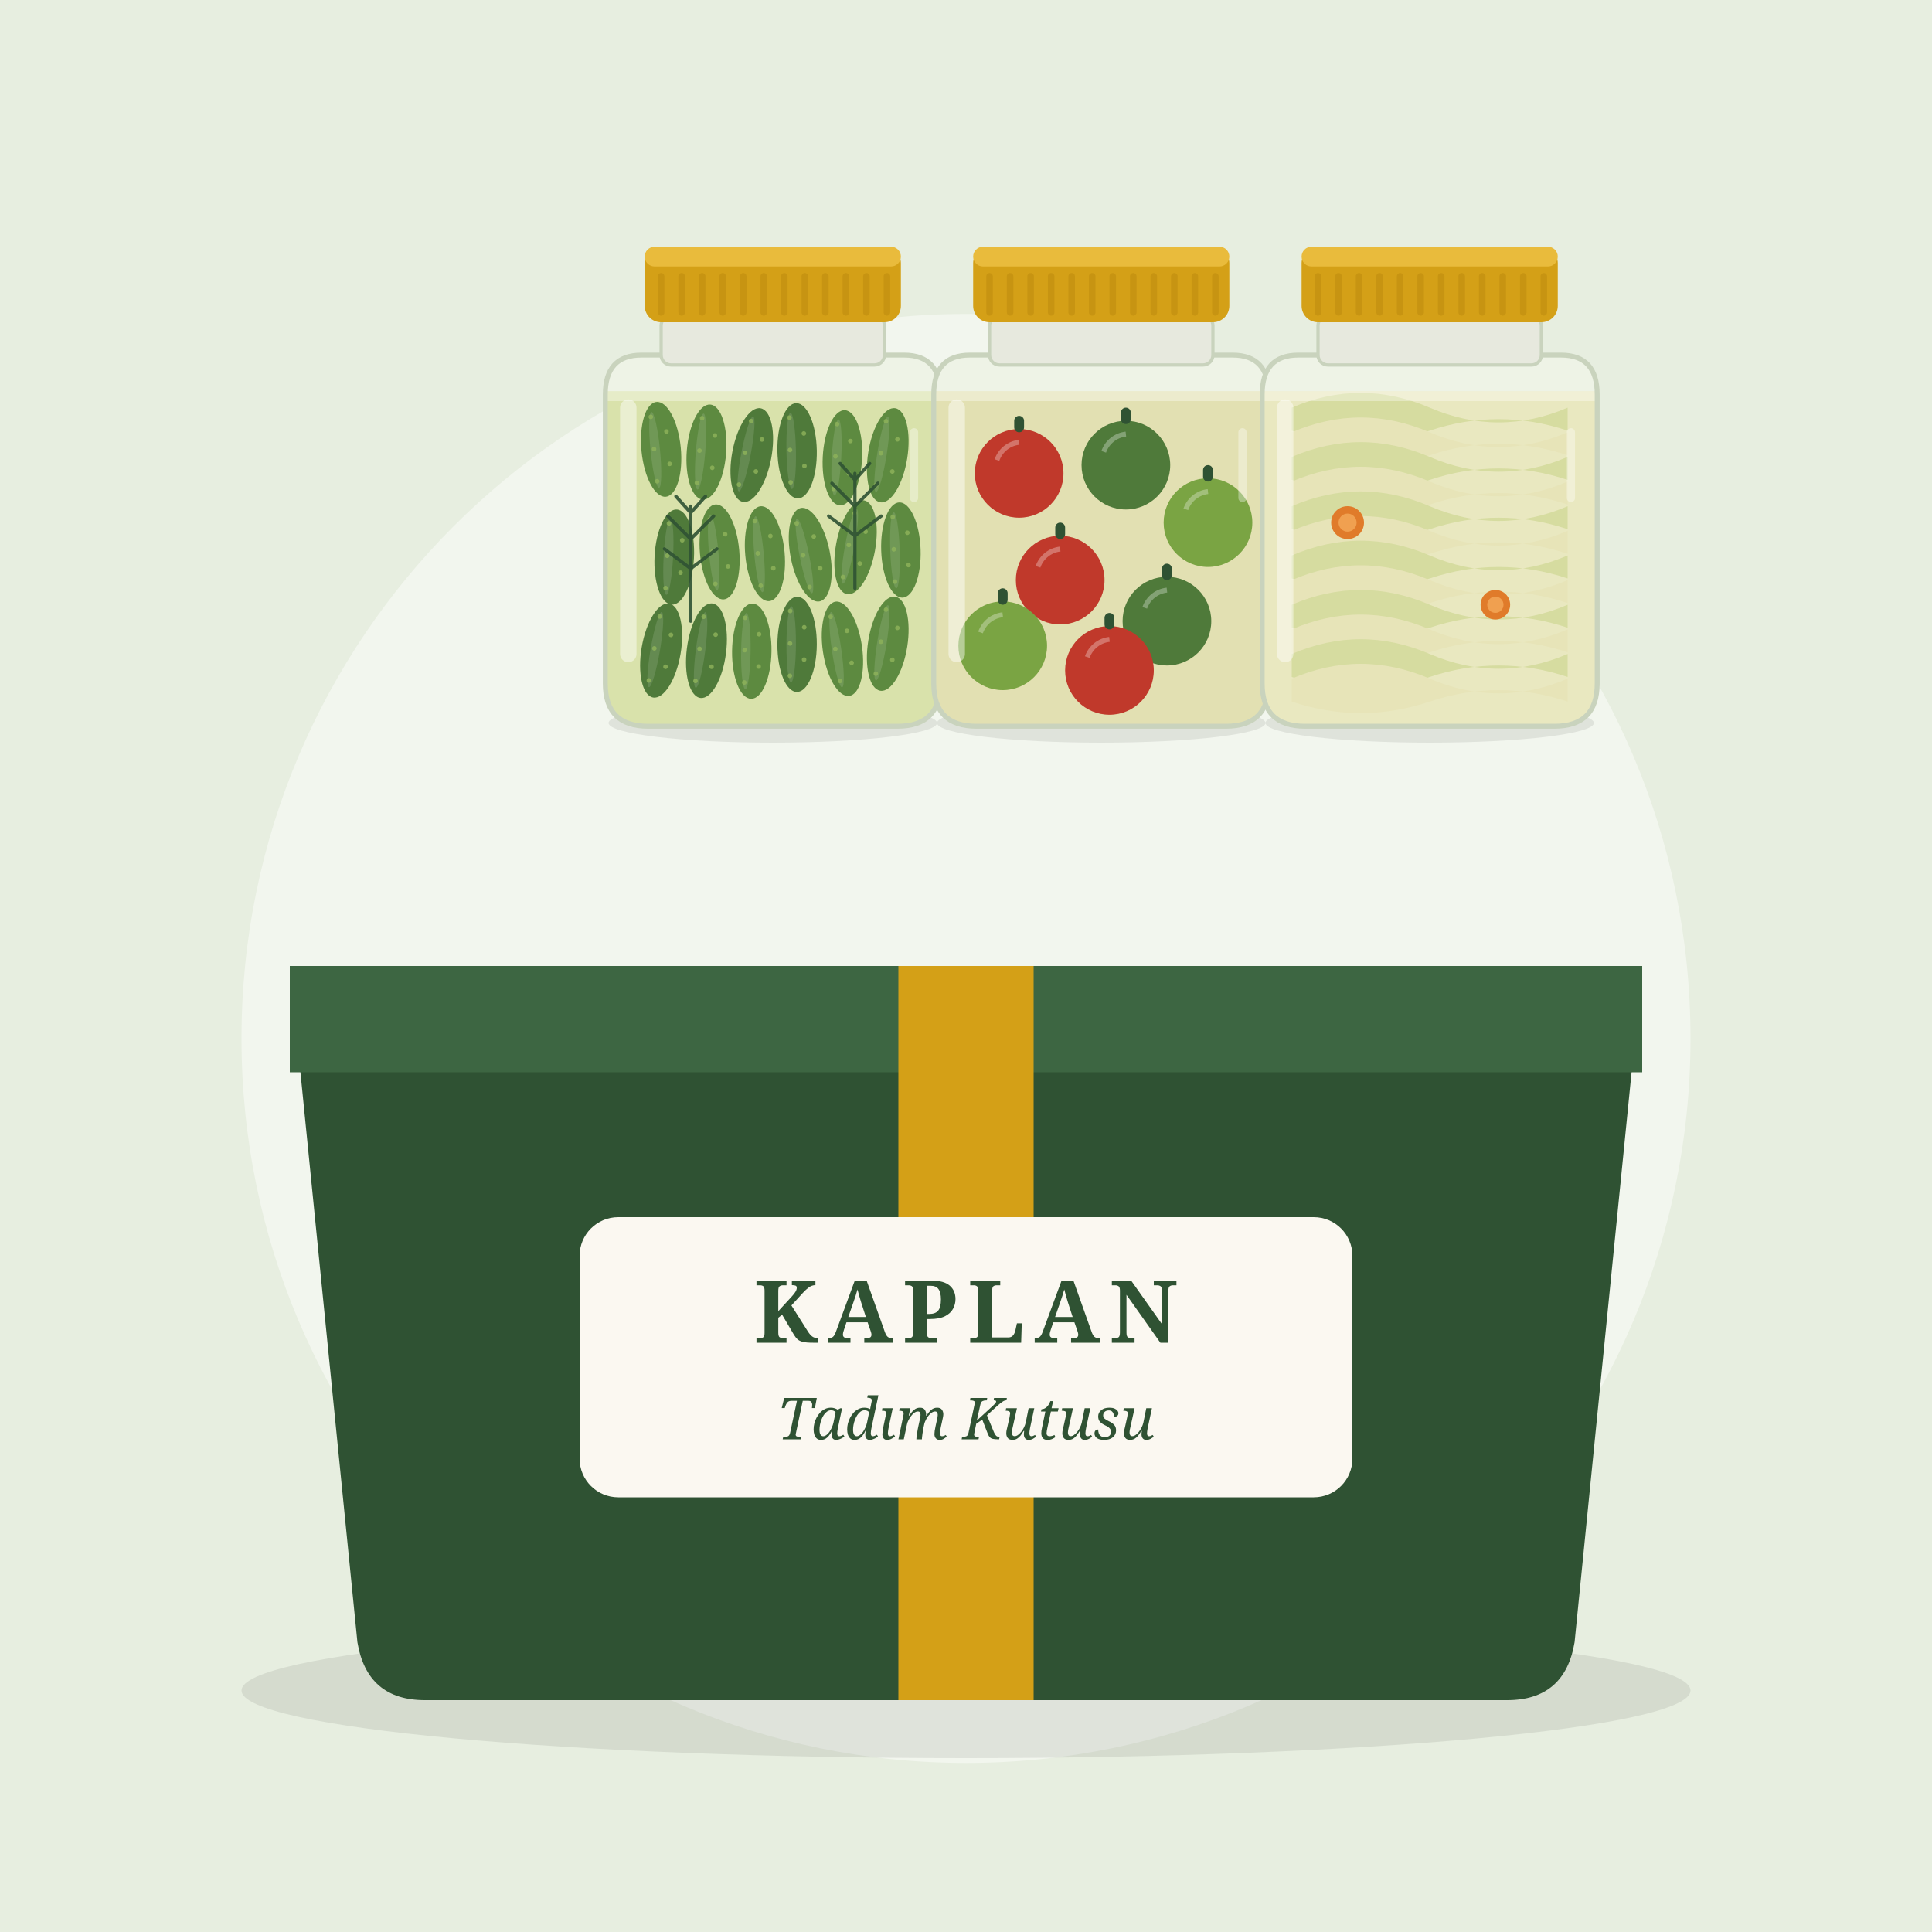
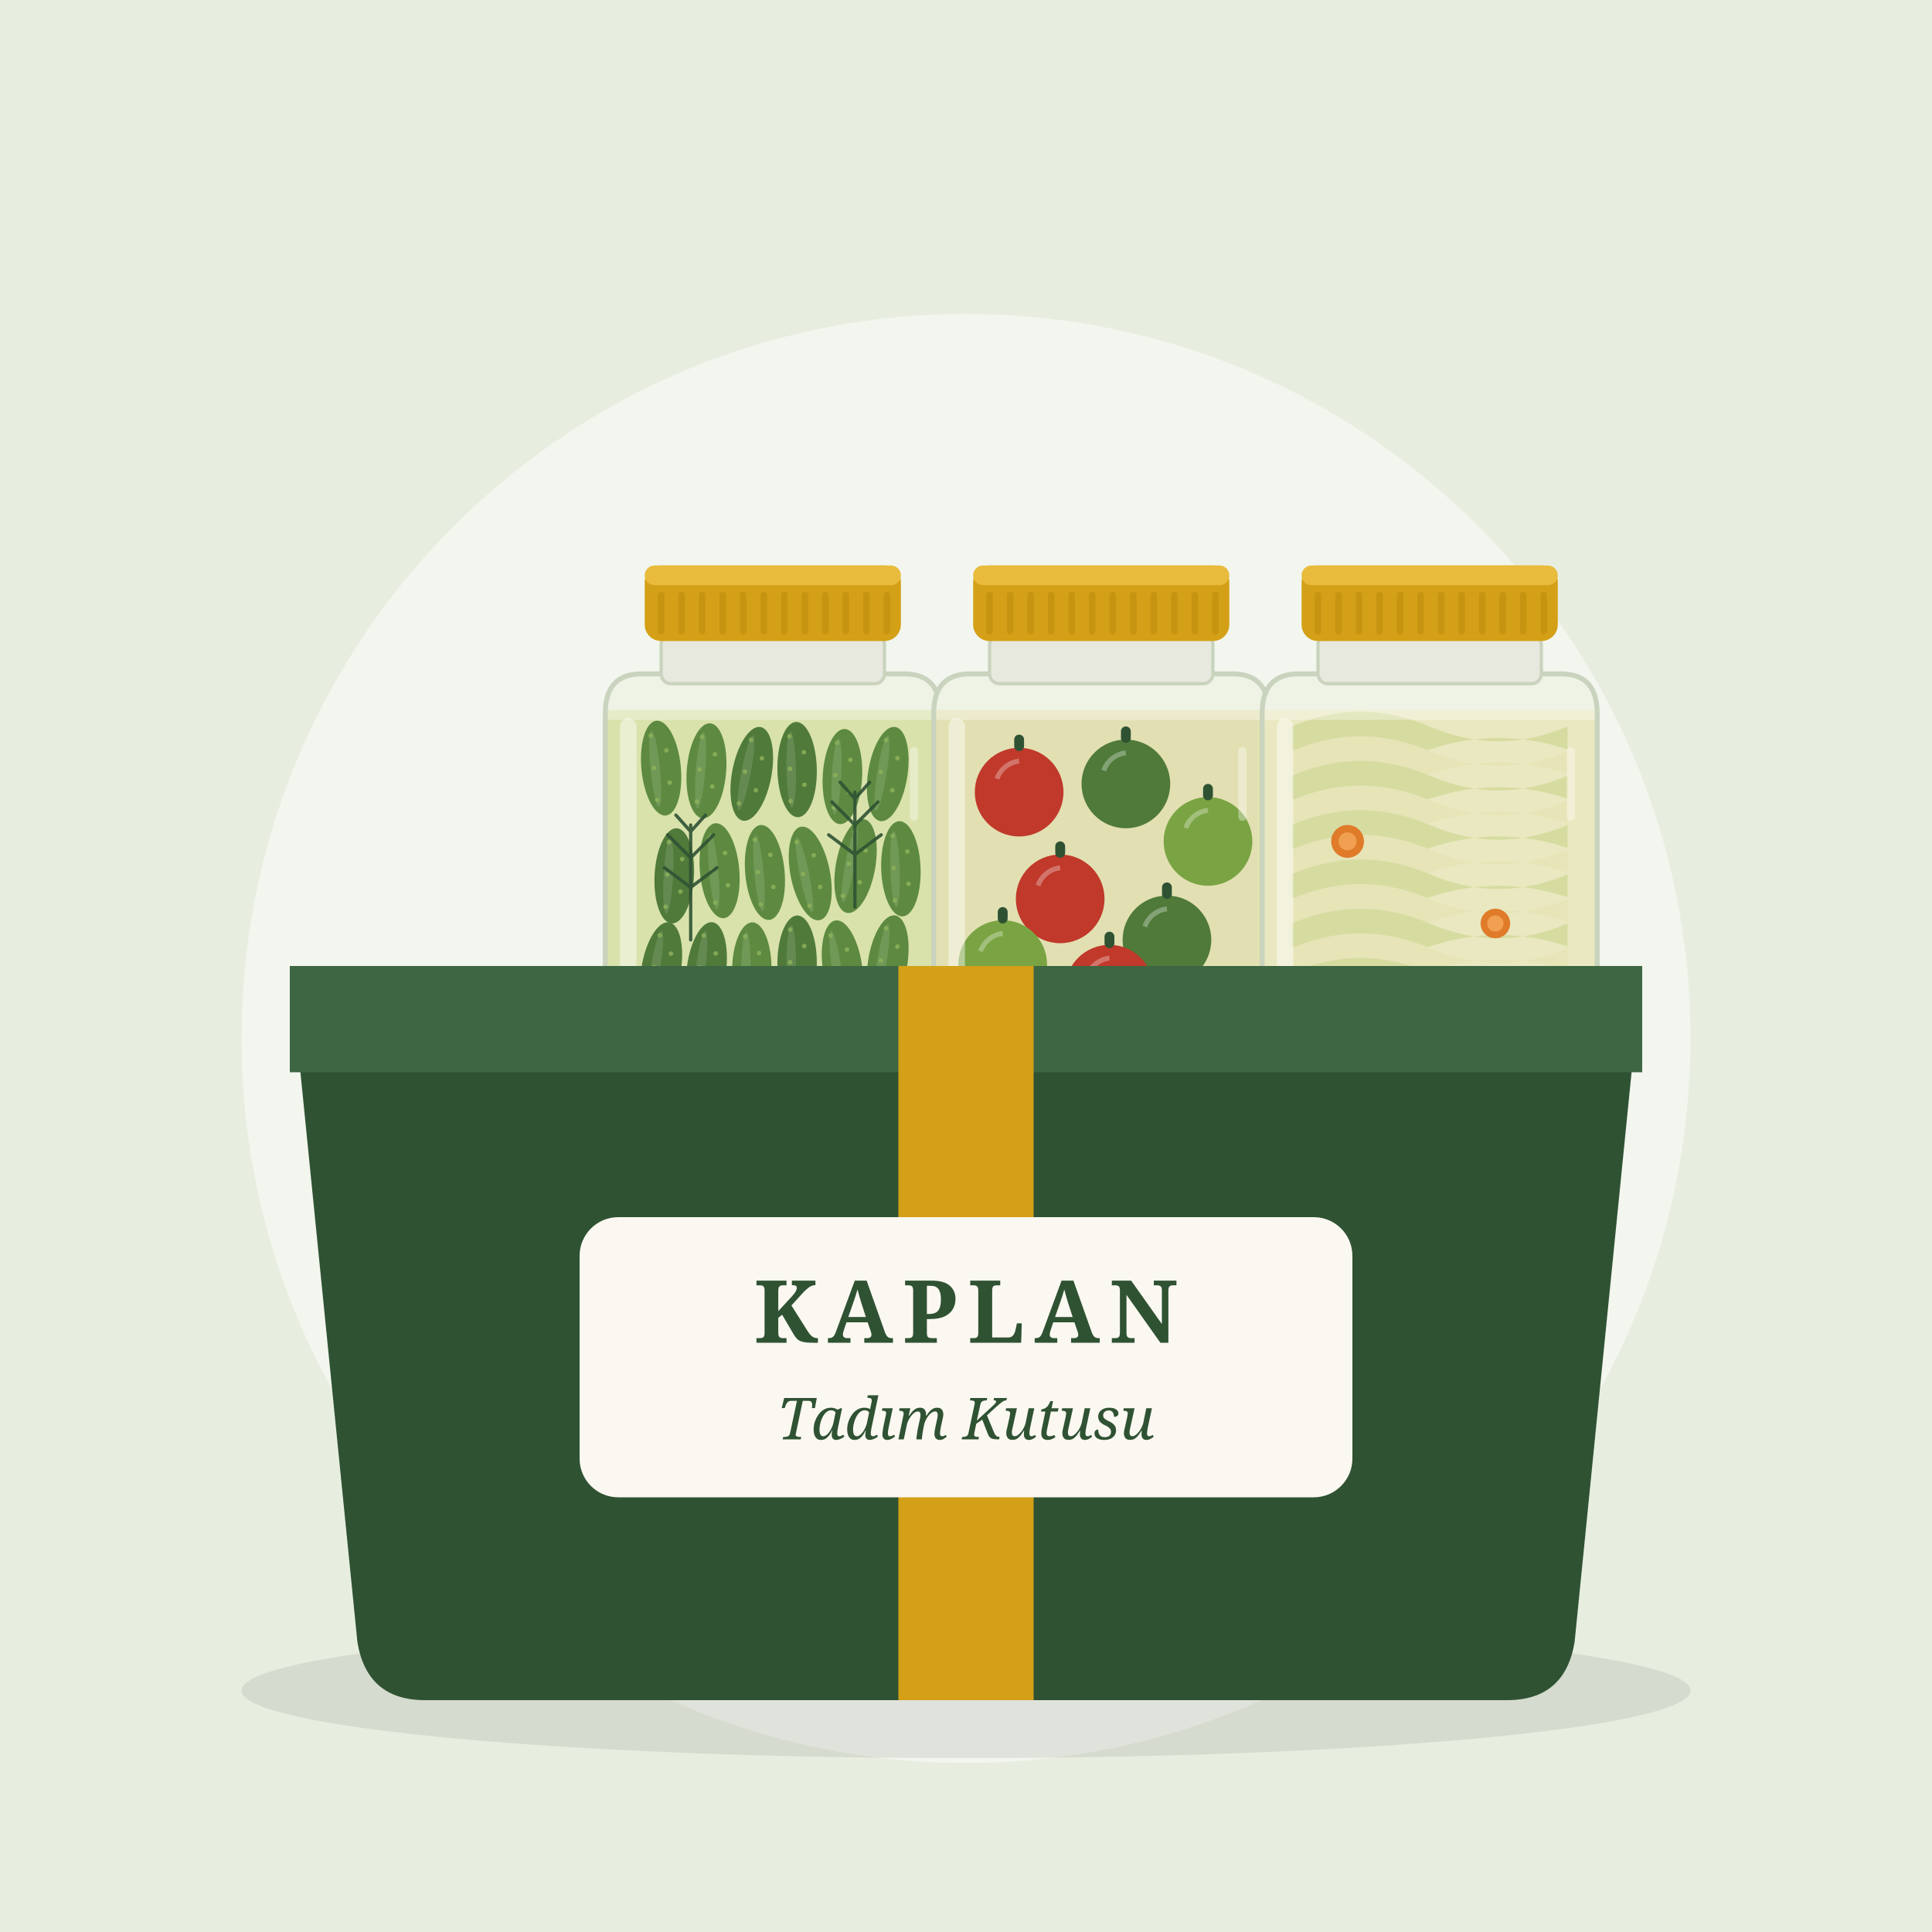
<svg xmlns="http://www.w3.org/2000/svg" viewBox="0 0 400 400" width="400" height="400">
  <rect width="400" height="400" fill="#e7eee0" />
  <circle cx="200" cy="215" r="150" fill="#fff" opacity=".45" />
  <g>
    <ellipse cx="200" cy="350" rx="150" ry="14" fill="#000" opacity=".08" />
-     <g transform="translate(92 30) scale(0.34)">
+     <g transform="translate(92 96) scale(0.34)">
      <g>
        <ellipse cx="200" cy="352" rx="100" ry="12" fill="#000" opacity=".08" />
        <clipPath id="jar-kornison-21">
          <path d="M120 128 h160 q22 0 22 24 v176 q0 26 -26 26 h-152 q-26 0 -26 -26 v-176 q0 -24 22 -24 z" />
        </clipPath>
        <path d="M120 128 h160 q22 0 22 24 v176 q0 26 -26 26 h-152 q-26 0 -26 -26 v-176 q0 -24 22 -24 z" fill="#eef3e6" />
        <g clip-path="url(#jar-kornison-21)">
          <rect x="96" y="150" width="208" height="210" fill="#c8d47a" opacity=".55" />
          <g transform="rotate(-5.675412 132 185.3888)">
            <ellipse cx="132" cy="185.389" rx="12" ry="29" fill="#5d8a40" />
            <ellipse cx="128.4" cy="185.389" rx="2.88" ry="23.2" fill="#fff" opacity=".12" />
            <circle cx="127.7" cy="165.1" r="1.4" fill="#8fb35a" opacity=".8" />
            <circle cx="136.3" cy="174.9" r="1.4" fill="#8fb35a" opacity=".8" />
            <circle cx="127.7" cy="184.8" r="1.4" fill="#8fb35a" opacity=".8" />
            <circle cx="136.3" cy="194.7" r="1.4" fill="#8fb35a" opacity=".8" />
            <circle cx="127.7" cy="204.5" r="1.4" fill="#8fb35a" opacity=".8" />
          </g>
          <g transform="rotate(4.576749 159.6 187.0346)">
            <ellipse cx="159.6" cy="187.035" rx="12" ry="29" fill="#5d8a40" />
            <ellipse cx="156" cy="187.035" rx="2.88" ry="23.2" fill="#fff" opacity=".12" />
            <circle cx="155.3" cy="166.7" r="1.4" fill="#8fb35a" opacity=".8" />
            <circle cx="163.9" cy="176.6" r="1.4" fill="#8fb35a" opacity=".8" />
            <circle cx="155.3" cy="186.5" r="1.4" fill="#8fb35a" opacity=".8" />
            <circle cx="163.9" cy="196.3" r="1.4" fill="#8fb35a" opacity=".8" />
            <circle cx="155.3" cy="206.2" r="1.4" fill="#8fb35a" opacity=".8" />
          </g>
          <g transform="rotate(10.77335 187.2 188.8841)">
            <ellipse cx="187.2" cy="188.884" rx="12" ry="29" fill="#4f7a3a" />
            <ellipse cx="183.6" cy="188.884" rx="2.88" ry="23.2" fill="#fff" opacity=".12" />
            <circle cx="182.9" cy="168.6" r="1.4" fill="#8fb35a" opacity=".8" />
            <circle cx="191.5" cy="178.4" r="1.4" fill="#8fb35a" opacity=".8" />
            <circle cx="182.9" cy="188.3" r="1.4" fill="#8fb35a" opacity=".8" />
            <circle cx="191.5" cy="198.2" r="1.4" fill="#8fb35a" opacity=".8" />
            <circle cx="182.9" cy="208.0" r="1.4" fill="#8fb35a" opacity=".8" />
          </g>
          <g transform="rotate(-1.085597 214.8 186.2706)">
            <ellipse cx="214.8" cy="186.271" rx="12" ry="29" fill="#4f7a3a" />
            <ellipse cx="211.2" cy="186.271" rx="2.88" ry="23.2" fill="#fff" opacity=".12" />
            <circle cx="210.5" cy="166.0" r="1.4" fill="#8fb35a" opacity=".8" />
            <circle cx="219.1" cy="175.8" r="1.4" fill="#8fb35a" opacity=".8" />
            <circle cx="210.5" cy="185.7" r="1.4" fill="#8fb35a" opacity=".8" />
            <circle cx="219.1" cy="195.6" r="1.4" fill="#8fb35a" opacity=".8" />
            <circle cx="210.5" cy="205.4" r="1.4" fill="#8fb35a" opacity=".8" />
          </g>
          <g transform="rotate(2.999897 242.4 190.5275)">
            <ellipse cx="242.4" cy="190.528" rx="12" ry="29" fill="#5d8a40" />
            <ellipse cx="238.8" cy="190.528" rx="2.88" ry="23.2" fill="#fff" opacity=".12" />
            <circle cx="238.1" cy="170.2" r="1.4" fill="#8fb35a" opacity=".8" />
            <circle cx="246.7" cy="180.1" r="1.4" fill="#8fb35a" opacity=".8" />
            <circle cx="238.1" cy="189.9" r="1.4" fill="#8fb35a" opacity=".8" />
            <circle cx="246.7" cy="199.8" r="1.4" fill="#8fb35a" opacity=".8" />
            <circle cx="238.1" cy="209.7" r="1.4" fill="#8fb35a" opacity=".8" />
          </g>
          <g transform="rotate(9.029835 270 188.9881)">
            <ellipse cx="270" cy="188.988" rx="12" ry="29" fill="#5d8a40" />
            <ellipse cx="266.4" cy="188.988" rx="2.88" ry="23.2" fill="#fff" opacity=".12" />
            <circle cx="265.7" cy="168.7" r="1.4" fill="#8fb35a" opacity=".8" />
            <circle cx="274.3" cy="178.5" r="1.4" fill="#8fb35a" opacity=".8" />
            <circle cx="265.7" cy="188.4" r="1.4" fill="#8fb35a" opacity=".8" />
            <circle cx="274.3" cy="198.3" r="1.4" fill="#8fb35a" opacity=".8" />
            <circle cx="265.7" cy="208.1" r="1.4" fill="#8fb35a" opacity=".8" />
          </g>
          <g transform="rotate(3.004218 140 250.9857)">
            <ellipse cx="140" cy="250.986" rx="12" ry="29" fill="#4f7a3a" />
            <ellipse cx="136.4" cy="250.986" rx="2.88" ry="23.2" fill="#fff" opacity=".12" />
            <circle cx="135.7" cy="230.7" r="1.4" fill="#8fb35a" opacity=".8" />
            <circle cx="144.3" cy="240.5" r="1.4" fill="#8fb35a" opacity=".8" />
            <circle cx="135.7" cy="250.4" r="1.4" fill="#8fb35a" opacity=".8" />
            <circle cx="144.3" cy="260.3" r="1.4" fill="#8fb35a" opacity=".8" />
            <circle cx="135.7" cy="270.1" r="1.4" fill="#8fb35a" opacity=".8" />
          </g>
          <g transform="rotate(-5.076955 167.6 247.8537)">
            <ellipse cx="167.6" cy="247.854" rx="12" ry="29" fill="#5d8a40" />
            <ellipse cx="164" cy="247.854" rx="2.88" ry="23.2" fill="#fff" opacity=".12" />
            <circle cx="163.3" cy="227.6" r="1.4" fill="#8fb35a" opacity=".8" />
            <circle cx="171.9" cy="237.4" r="1.4" fill="#8fb35a" opacity=".8" />
            <circle cx="163.3" cy="247.3" r="1.4" fill="#8fb35a" opacity=".8" />
            <circle cx="171.9" cy="257.1" r="1.4" fill="#8fb35a" opacity=".8" />
            <circle cx="163.3" cy="267.0" r="1.4" fill="#8fb35a" opacity=".8" />
          </g>
          <g transform="rotate(-5.213683 195.2 248.9254)">
            <ellipse cx="195.2" cy="248.925" rx="12" ry="29" fill="#5d8a40" />
            <ellipse cx="191.6" cy="248.925" rx="2.88" ry="23.2" fill="#fff" opacity=".12" />
            <circle cx="190.9" cy="228.6" r="1.4" fill="#8fb35a" opacity=".8" />
            <circle cx="199.5" cy="238.5" r="1.4" fill="#8fb35a" opacity=".8" />
            <circle cx="190.9" cy="248.3" r="1.4" fill="#8fb35a" opacity=".8" />
            <circle cx="199.5" cy="258.2" r="1.4" fill="#8fb35a" opacity=".8" />
            <circle cx="190.9" cy="268.1" r="1.4" fill="#8fb35a" opacity=".8" />
          </g>
          <g transform="rotate(-11.40597 222.8 249.5342)">
            <ellipse cx="222.8" cy="249.534" rx="12" ry="29" fill="#5d8a40" />
            <ellipse cx="219.2" cy="249.534" rx="2.88" ry="23.2" fill="#fff" opacity=".12" />
            <circle cx="218.5" cy="229.2" r="1.4" fill="#8fb35a" opacity=".8" />
            <circle cx="227.1" cy="239.1" r="1.4" fill="#8fb35a" opacity=".8" />
            <circle cx="218.5" cy="249.0" r="1.4" fill="#8fb35a" opacity=".8" />
            <circle cx="227.1" cy="258.8" r="1.4" fill="#8fb35a" opacity=".8" />
            <circle cx="218.5" cy="268.7" r="1.4" fill="#8fb35a" opacity=".8" />
          </g>
          <g transform="rotate(10.34619 250.4 245.0133)">
            <ellipse cx="250.4" cy="245.013" rx="12" ry="29" fill="#5d8a40" />
            <ellipse cx="246.8" cy="245.013" rx="2.88" ry="23.2" fill="#fff" opacity=".12" />
            <circle cx="246.1" cy="224.7" r="1.4" fill="#8fb35a" opacity=".8" />
            <circle cx="254.7" cy="234.6" r="1.4" fill="#8fb35a" opacity=".8" />
            <circle cx="246.1" cy="244.4" r="1.4" fill="#8fb35a" opacity=".8" />
            <circle cx="254.7" cy="254.3" r="1.4" fill="#8fb35a" opacity=".8" />
            <circle cx="246.1" cy="264.2" r="1.4" fill="#8fb35a" opacity=".8" />
          </g>
          <g transform="rotate(-1.957202 278 246.6961)">
            <ellipse cx="278" cy="246.696" rx="12" ry="29" fill="#5d8a40" />
            <ellipse cx="274.4" cy="246.696" rx="2.88" ry="23.2" fill="#fff" opacity=".12" />
            <circle cx="273.7" cy="226.4" r="1.4" fill="#8fb35a" opacity=".8" />
            <circle cx="282.3" cy="236.3" r="1.4" fill="#8fb35a" opacity=".8" />
            <circle cx="273.7" cy="246.1" r="1.4" fill="#8fb35a" opacity=".8" />
            <circle cx="282.3" cy="256.0" r="1.4" fill="#8fb35a" opacity=".8" />
            <circle cx="273.7" cy="265.8" r="1.4" fill="#8fb35a" opacity=".8" />
          </g>
          <g transform="rotate(9.683848 132 307.916)">
            <ellipse cx="132" cy="307.916" rx="12" ry="29" fill="#4f7a3a" />
            <ellipse cx="128.4" cy="307.916" rx="2.88" ry="23.2" fill="#fff" opacity=".12" />
            <circle cx="127.7" cy="287.6" r="1.4" fill="#8fb35a" opacity=".8" />
            <circle cx="136.3" cy="297.5" r="1.4" fill="#8fb35a" opacity=".8" />
            <circle cx="127.7" cy="307.3" r="1.4" fill="#8fb35a" opacity=".8" />
            <circle cx="136.3" cy="317.2" r="1.4" fill="#8fb35a" opacity=".8" />
            <circle cx="127.7" cy="327.1" r="1.4" fill="#8fb35a" opacity=".8" />
          </g>
          <g transform="rotate(7.269342 159.6 308.0062)">
            <ellipse cx="159.6" cy="308.006" rx="12" ry="29" fill="#4f7a3a" />
            <ellipse cx="156" cy="308.006" rx="2.88" ry="23.2" fill="#fff" opacity=".12" />
            <circle cx="155.3" cy="287.7" r="1.4" fill="#8fb35a" opacity=".8" />
            <circle cx="163.9" cy="297.6" r="1.4" fill="#8fb35a" opacity=".8" />
            <circle cx="155.3" cy="307.4" r="1.4" fill="#8fb35a" opacity=".8" />
            <circle cx="163.9" cy="317.3" r="1.4" fill="#8fb35a" opacity=".8" />
            <circle cx="155.3" cy="327.1" r="1.4" fill="#8fb35a" opacity=".8" />
          </g>
          <g transform="rotate(0.7992798 187.2 308.3001)">
            <ellipse cx="187.2" cy="308.3" rx="12" ry="29" fill="#5d8a40" />
            <ellipse cx="183.6" cy="308.3" rx="2.88" ry="23.2" fill="#fff" opacity=".12" />
            <circle cx="182.9" cy="288.0" r="1.4" fill="#8fb35a" opacity=".8" />
            <circle cx="191.5" cy="297.9" r="1.4" fill="#8fb35a" opacity=".8" />
            <circle cx="182.9" cy="307.7" r="1.4" fill="#8fb35a" opacity=".8" />
            <circle cx="191.5" cy="317.6" r="1.4" fill="#8fb35a" opacity=".8" />
            <circle cx="182.9" cy="327.4" r="1.4" fill="#8fb35a" opacity=".8" />
          </g>
          <g transform="rotate(0.2736626 214.8 304.1311)">
            <ellipse cx="214.8" cy="304.131" rx="12" ry="29" fill="#4f7a3a" />
            <ellipse cx="211.2" cy="304.131" rx="2.88" ry="23.2" fill="#fff" opacity=".12" />
            <circle cx="210.5" cy="283.8" r="1.4" fill="#8fb35a" opacity=".8" />
            <circle cx="219.1" cy="293.7" r="1.4" fill="#8fb35a" opacity=".8" />
            <circle cx="210.5" cy="303.6" r="1.4" fill="#8fb35a" opacity=".8" />
            <circle cx="219.1" cy="313.4" r="1.4" fill="#8fb35a" opacity=".8" />
            <circle cx="210.5" cy="323.3" r="1.4" fill="#8fb35a" opacity=".8" />
          </g>
          <g transform="rotate(-8.30751 242.4 306.8324)">
            <ellipse cx="242.4" cy="306.832" rx="12" ry="29" fill="#5d8a40" />
            <ellipse cx="238.8" cy="306.832" rx="2.88" ry="23.2" fill="#fff" opacity=".12" />
            <circle cx="238.1" cy="286.5" r="1.4" fill="#8fb35a" opacity=".8" />
            <circle cx="246.7" cy="296.4" r="1.4" fill="#8fb35a" opacity=".8" />
            <circle cx="238.1" cy="306.3" r="1.4" fill="#8fb35a" opacity=".8" />
            <circle cx="246.7" cy="316.1" r="1.4" fill="#8fb35a" opacity=".8" />
            <circle cx="238.1" cy="326.0" r="1.4" fill="#8fb35a" opacity=".8" />
          </g>
          <g transform="rotate(9.055761 270 303.7375)">
            <ellipse cx="270" cy="303.737" rx="12" ry="29" fill="#5d8a40" />
            <ellipse cx="266.4" cy="303.737" rx="2.88" ry="23.2" fill="#fff" opacity=".12" />
            <circle cx="265.7" cy="283.4" r="1.4" fill="#8fb35a" opacity=".8" />
            <circle cx="274.3" cy="293.3" r="1.4" fill="#8fb35a" opacity=".8" />
            <circle cx="265.7" cy="303.2" r="1.4" fill="#8fb35a" opacity=".8" />
            <circle cx="274.3" cy="313.0" r="1.4" fill="#8fb35a" opacity=".8" />
            <circle cx="265.7" cy="322.9" r="1.4" fill="#8fb35a" opacity=".8" />
          </g>
          <g stroke="#2f5233" stroke-width="2" fill="none" stroke-linecap="round" opacity=".9">
            <path d="M150 290 L 150 220" />
            <path d="M150 240 l -14 -14 M150 240 l 14 -14 M150 258 l -16 -12 M150 258 l 16 -12 M150 224 l -9 -10 M150 224 l 9 -10" />
          </g>
          <g stroke="#2f5233" stroke-width="2" fill="none" stroke-linecap="round" opacity=".9">
            <path d="M250 270 L 250 200" />
            <path d="M250 220 l -14 -14 M250 220 l 14 -14 M250 238 l -16 -12 M250 238 l 16 -12 M250 204 l -9 -10 M250 204 l 9 -10" />
          </g>
          <rect x="96" y="150" width="208" height="6" fill="#fff" opacity=".35" />
        </g>
        <path d="M120 128 h160 q22 0 22 24 v176 q0 26 -26 26 h-152 q-26 0 -26 -26 v-176 q0 -24 22 -24 z" fill="none" stroke="#c9d3bd" stroke-width="3" />
        <path d="M112 160 v150" stroke="#fff" stroke-width="10" stroke-linecap="round" opacity=".45" />
        <path d="M286 175 v40" stroke="#fff" stroke-width="5" stroke-linecap="round" opacity=".35" />
        <rect x="132" y="104" width="136" height="30" rx="6" fill="#e7e9de" stroke="#c9d3bd" stroke-width="2" />
        <rect x="122" y="62" width="156" height="46" rx="10" fill="#d4a017" />
        <rect x="122" y="62" width="156" height="12" rx="6" fill="#e9bb3c" />
        <rect x="130" y="78" width="4" height="26" rx="2" fill="#b8860b" opacity=".45" />
        <rect x="142.5" y="78" width="4" height="26" rx="2" fill="#b8860b" opacity=".45" />
        <rect x="155" y="78" width="4" height="26" rx="2" fill="#b8860b" opacity=".45" />
        <rect x="167.5" y="78" width="4" height="26" rx="2" fill="#b8860b" opacity=".45" />
        <rect x="180" y="78" width="4" height="26" rx="2" fill="#b8860b" opacity=".45" />
        <rect x="192.5" y="78" width="4" height="26" rx="2" fill="#b8860b" opacity=".45" />
        <rect x="205" y="78" width="4" height="26" rx="2" fill="#b8860b" opacity=".45" />
        <rect x="217.5" y="78" width="4" height="26" rx="2" fill="#b8860b" opacity=".45" />
        <rect x="230" y="78" width="4" height="26" rx="2" fill="#b8860b" opacity=".45" />
        <rect x="242.5" y="78" width="4" height="26" rx="2" fill="#b8860b" opacity=".45" />
        <rect x="255" y="78" width="4" height="26" rx="2" fill="#b8860b" opacity=".45" />
        <rect x="267.5" y="78" width="4" height="26" rx="2" fill="#b8860b" opacity=".45" />
        <path d="M118 70 q 82 -34 164 0" fill="none" stroke="#2f5233" stroke-width="0" />
      </g>
    </g>
-     <g transform="translate(160 30) scale(0.34)">
+     <g transform="translate(160 96) scale(0.34)">
      <g>
        <ellipse cx="200" cy="352" rx="100" ry="12" fill="#000" opacity=".08" />
        <clipPath id="jar-tombul-22">
          <path d="M120 128 h160 q22 0 22 24 v176 q0 26 -26 26 h-152 q-26 0 -26 -26 v-176 q0 -24 22 -24 z" />
        </clipPath>
        <path d="M120 128 h160 q22 0 22 24 v176 q0 26 -26 26 h-152 q-26 0 -26 -26 v-176 q0 -24 22 -24 z" fill="#eef3e6" />
        <g clip-path="url(#jar-tombul-22)">
          <rect x="96" y="150" width="208" height="210" fill="#d9cf86" opacity=".55" />
          <g>
            <circle cx="150" cy="200" r="27" fill="#c0392b" />
            <path d="M136.5 191.9 a 16.2 16.2 0 0 1 13.5 -10.8" stroke="#fff" stroke-opacity=".3" stroke-width="3" fill="none" />
            <rect x="147" y="165" width="6" height="10" rx="3" fill="#2f5233" />
          </g>
          <g>
            <circle cx="215" cy="195" r="27" fill="#4f7a3a" />
            <path d="M201.5 186.9 a 16.2 16.2 0 0 1 13.5 -10.8" stroke="#fff" stroke-opacity=".3" stroke-width="3" fill="none" />
            <rect x="212" y="160" width="6" height="10" rx="3" fill="#2f5233" />
          </g>
          <g>
            <circle cx="265" cy="230" r="27" fill="#7aa443" />
            <path d="M251.5 221.9 a 16.2 16.2 0 0 1 13.5 -10.8" stroke="#fff" stroke-opacity=".3" stroke-width="3" fill="none" />
            <rect x="262" y="195" width="6" height="10" rx="3" fill="#2f5233" />
          </g>
          <g>
            <circle cx="175" cy="265" r="27" fill="#c0392b" />
            <path d="M161.5 256.9 a 16.2 16.2 0 0 1 13.5 -10.8" stroke="#fff" stroke-opacity=".3" stroke-width="3" fill="none" />
            <rect x="172" y="230" width="6" height="10" rx="3" fill="#2f5233" />
          </g>
          <g>
            <circle cx="240" cy="290" r="27" fill="#4f7a3a" />
            <path d="M226.5 281.9 a 16.2 16.2 0 0 1 13.5 -10.8" stroke="#fff" stroke-opacity=".3" stroke-width="3" fill="none" />
            <rect x="237" y="255" width="6" height="10" rx="3" fill="#2f5233" />
          </g>
          <g>
            <circle cx="140" cy="305" r="27" fill="#7aa443" />
            <path d="M126.5 296.9 a 16.2 16.2 0 0 1 13.5 -10.8" stroke="#fff" stroke-opacity=".3" stroke-width="3" fill="none" />
            <rect x="137" y="270" width="6" height="10" rx="3" fill="#2f5233" />
          </g>
          <g>
            <circle cx="205" cy="320" r="27" fill="#c0392b" />
            <path d="M191.5 311.9 a 16.2 16.2 0 0 1 13.5 -10.8" stroke="#fff" stroke-opacity=".3" stroke-width="3" fill="none" />
            <rect x="202" y="285" width="6" height="10" rx="3" fill="#2f5233" />
          </g>
          <rect x="96" y="150" width="208" height="6" fill="#fff" opacity=".35" />
        </g>
        <path d="M120 128 h160 q22 0 22 24 v176 q0 26 -26 26 h-152 q-26 0 -26 -26 v-176 q0 -24 22 -24 z" fill="none" stroke="#c9d3bd" stroke-width="3" />
        <path d="M112 160 v150" stroke="#fff" stroke-width="10" stroke-linecap="round" opacity=".45" />
        <path d="M286 175 v40" stroke="#fff" stroke-width="5" stroke-linecap="round" opacity=".35" />
        <rect x="132" y="104" width="136" height="30" rx="6" fill="#e7e9de" stroke="#c9d3bd" stroke-width="2" />
        <rect x="122" y="62" width="156" height="46" rx="10" fill="#d4a017" />
        <rect x="122" y="62" width="156" height="12" rx="6" fill="#e9bb3c" />
        <rect x="130" y="78" width="4" height="26" rx="2" fill="#b8860b" opacity=".45" />
        <rect x="142.5" y="78" width="4" height="26" rx="2" fill="#b8860b" opacity=".45" />
        <rect x="155" y="78" width="4" height="26" rx="2" fill="#b8860b" opacity=".45" />
        <rect x="167.5" y="78" width="4" height="26" rx="2" fill="#b8860b" opacity=".45" />
        <rect x="180" y="78" width="4" height="26" rx="2" fill="#b8860b" opacity=".45" />
        <rect x="192.5" y="78" width="4" height="26" rx="2" fill="#b8860b" opacity=".45" />
        <rect x="205" y="78" width="4" height="26" rx="2" fill="#b8860b" opacity=".45" />
        <rect x="217.5" y="78" width="4" height="26" rx="2" fill="#b8860b" opacity=".45" />
        <rect x="230" y="78" width="4" height="26" rx="2" fill="#b8860b" opacity=".45" />
        <rect x="242.5" y="78" width="4" height="26" rx="2" fill="#b8860b" opacity=".45" />
        <rect x="255" y="78" width="4" height="26" rx="2" fill="#b8860b" opacity=".45" />
        <rect x="267.5" y="78" width="4" height="26" rx="2" fill="#b8860b" opacity=".45" />
        <path d="M118 70 q 82 -34 164 0" fill="none" stroke="#2f5233" stroke-width="0" />
      </g>
    </g>
-     <g transform="translate(228 30) scale(0.34)">
+     <g transform="translate(228 96) scale(0.34)">
      <g>
        <ellipse cx="200" cy="352" rx="100" ry="12" fill="#000" opacity=".08" />
        <clipPath id="jar-lahana-23">
          <path d="M120 128 h160 q22 0 22 24 v176 q0 26 -26 26 h-152 q-26 0 -26 -26 v-176 q0 -24 22 -24 z" />
        </clipPath>
        <path d="M120 128 h160 q22 0 22 24 v176 q0 26 -26 26 h-152 q-26 0 -26 -26 v-176 q0 -24 22 -24 z" fill="#eef3e6" />
        <g clip-path="url(#jar-lahana-23)">
          <rect x="96" y="150" width="208" height="210" fill="#e6dfa0" opacity=".55" />
          <path d="M116 160 q 42 -18 84 0 t 84 0 l 0 14 q -42 -14 -84 0 t -84 0 z" fill="#d6dca0" />
          <path d="M116 175 q 42 -18 84 0 t 84 0 l 0 14 q -42 -14 -84 0 t -84 0 z" fill="#e7e4b8" />
          <path d="M116 190 q 42 -18 84 0 t 84 0 l 0 14 q -42 -14 -84 0 t -84 0 z" fill="#d6dca0" />
          <path d="M116 205 q 42 -18 84 0 t 84 0 l 0 14 q -42 -14 -84 0 t -84 0 z" fill="#e7e4b8" />
          <path d="M116 220 q 42 -18 84 0 t 84 0 l 0 14 q -42 -14 -84 0 t -84 0 z" fill="#d6dca0" />
          <path d="M116 235 q 42 -18 84 0 t 84 0 l 0 14 q -42 -14 -84 0 t -84 0 z" fill="#e7e4b8" />
          <path d="M116 250 q 42 -18 84 0 t 84 0 l 0 14 q -42 -14 -84 0 t -84 0 z" fill="#d6dca0" />
          <path d="M116 265 q 42 -18 84 0 t 84 0 l 0 14 q -42 -14 -84 0 t -84 0 z" fill="#e7e4b8" />
          <path d="M116 280 q 42 -18 84 0 t 84 0 l 0 14 q -42 -14 -84 0 t -84 0 z" fill="#d6dca0" />
          <path d="M116 295 q 42 -18 84 0 t 84 0 l 0 14 q -42 -14 -84 0 t -84 0 z" fill="#e7e4b8" />
          <path d="M116 310 q 42 -18 84 0 t 84 0 l 0 14 q -42 -14 -84 0 t -84 0 z" fill="#d6dca0" />
          <path d="M116 325 q 42 -18 84 0 t 84 0 l 0 14 q -42 -14 -84 0 t -84 0 z" fill="#e7e4b8" />
          <g>
            <circle cx="150" cy="230" r="10" fill="#e07b2a" />
            <circle cx="150" cy="230" r="5.5" fill="#f0a050" />
          </g>
          <g>
            <circle cx="240" cy="280" r="9" fill="#e07b2a" />
            <circle cx="240" cy="280" r="4.95" fill="#f0a050" />
          </g>
          <rect x="96" y="150" width="208" height="6" fill="#fff" opacity=".35" />
        </g>
        <path d="M120 128 h160 q22 0 22 24 v176 q0 26 -26 26 h-152 q-26 0 -26 -26 v-176 q0 -24 22 -24 z" fill="none" stroke="#c9d3bd" stroke-width="3" />
        <path d="M112 160 v150" stroke="#fff" stroke-width="10" stroke-linecap="round" opacity=".45" />
        <path d="M286 175 v40" stroke="#fff" stroke-width="5" stroke-linecap="round" opacity=".35" />
        <rect x="132" y="104" width="136" height="30" rx="6" fill="#e7e9de" stroke="#c9d3bd" stroke-width="2" />
        <rect x="122" y="62" width="156" height="46" rx="10" fill="#d4a017" />
        <rect x="122" y="62" width="156" height="12" rx="6" fill="#e9bb3c" />
        <rect x="130" y="78" width="4" height="26" rx="2" fill="#b8860b" opacity=".45" />
        <rect x="142.5" y="78" width="4" height="26" rx="2" fill="#b8860b" opacity=".45" />
        <rect x="155" y="78" width="4" height="26" rx="2" fill="#b8860b" opacity=".45" />
        <rect x="167.5" y="78" width="4" height="26" rx="2" fill="#b8860b" opacity=".45" />
        <rect x="180" y="78" width="4" height="26" rx="2" fill="#b8860b" opacity=".45" />
        <rect x="192.5" y="78" width="4" height="26" rx="2" fill="#b8860b" opacity=".45" />
        <rect x="205" y="78" width="4" height="26" rx="2" fill="#b8860b" opacity=".45" />
        <rect x="217.5" y="78" width="4" height="26" rx="2" fill="#b8860b" opacity=".45" />
        <rect x="230" y="78" width="4" height="26" rx="2" fill="#b8860b" opacity=".45" />
        <rect x="242.5" y="78" width="4" height="26" rx="2" fill="#b8860b" opacity=".45" />
        <rect x="255" y="78" width="4" height="26" rx="2" fill="#b8860b" opacity=".45" />
        <rect x="267.5" y="78" width="4" height="26" rx="2" fill="#b8860b" opacity=".45" />
        <path d="M118 70 q 82 -34 164 0" fill="none" stroke="#2f5233" stroke-width="0" />
      </g>
    </g>
    <path d="M60 200 h280 l-14 140 q-2 12 -14 12 h-224 q-12 0 -14 -12 z" fill="#2f5233" />
    <path d="M60 200 h280 v22 h-280 z" fill="#3d6642" />
    <rect x="186" y="200" width="28" height="152" fill="#d4a017" />
    <rect x="120" y="252" width="160" height="58" rx="8" fill="#fbf8f1" />
    <text x="200" y="278" text-anchor="middle" font-family="Georgia, serif" font-size="18" font-weight="700" letter-spacing="2" fill="#2f5233">KAPLAN</text>
    <text x="200" y="298" text-anchor="middle" font-family="Georgia, serif" font-size="12" font-style="italic" fill="#2f5233">Tadım Kutusu</text>
  </g>
</svg>
